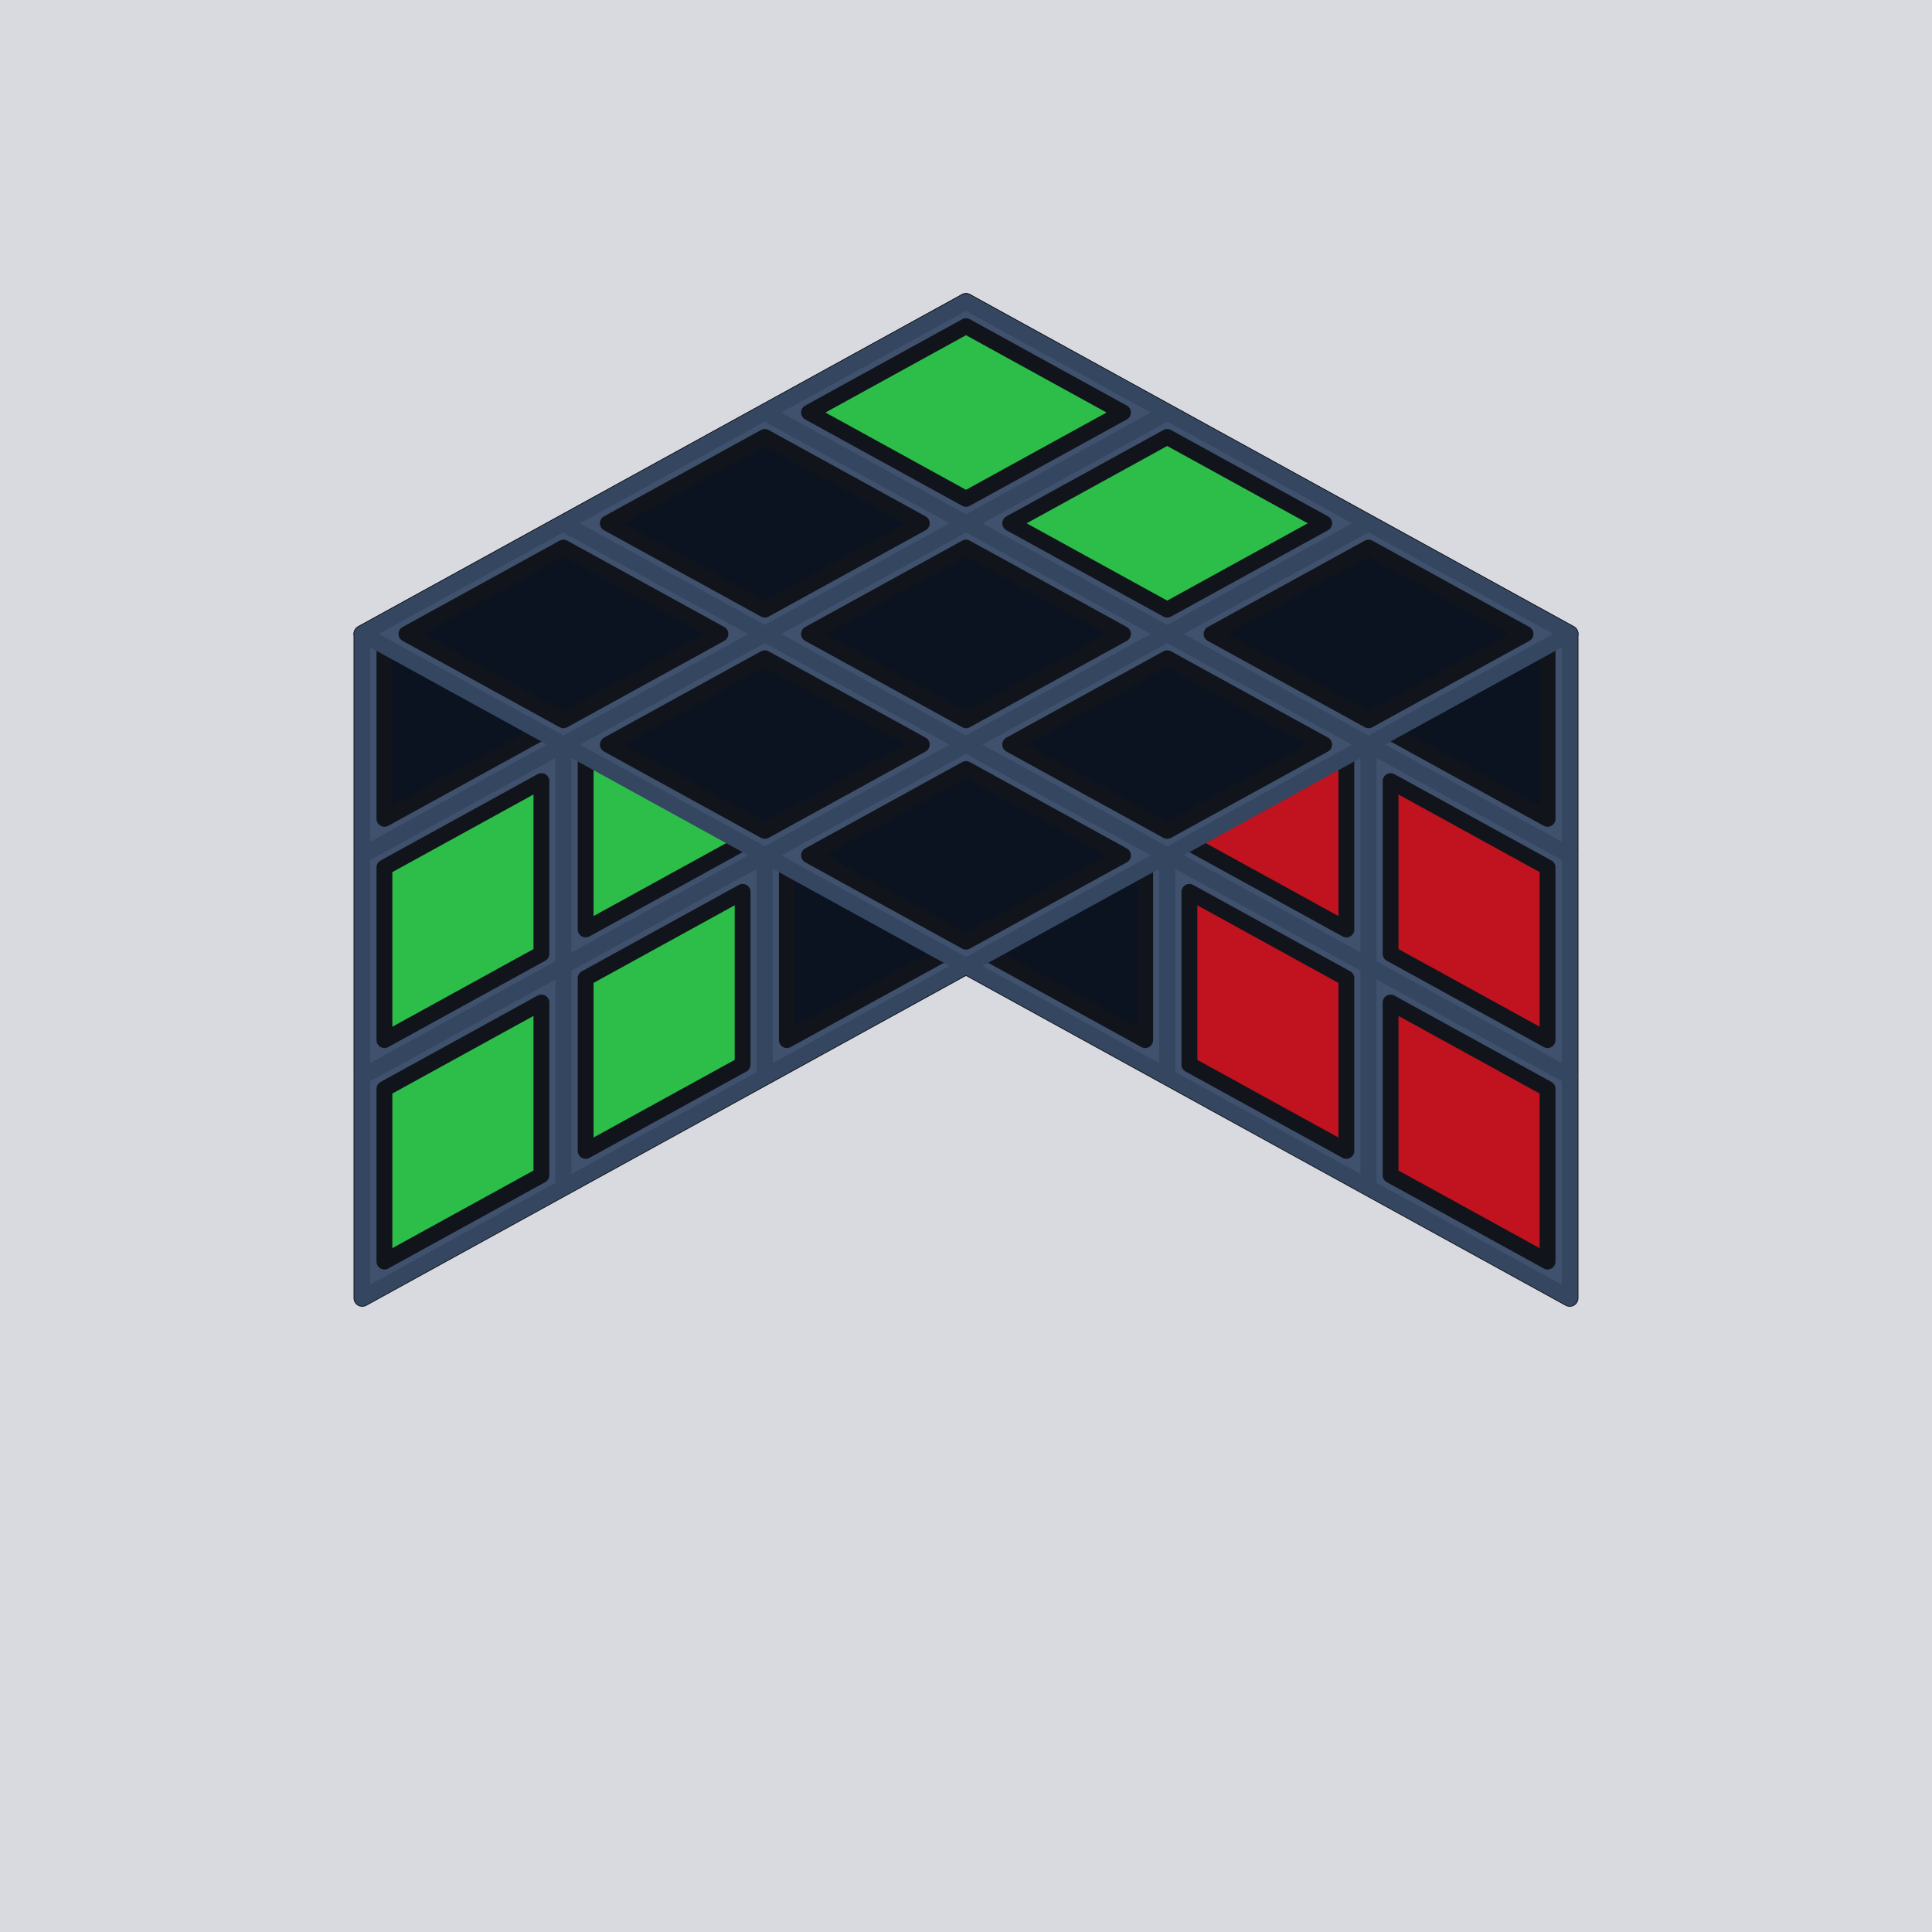
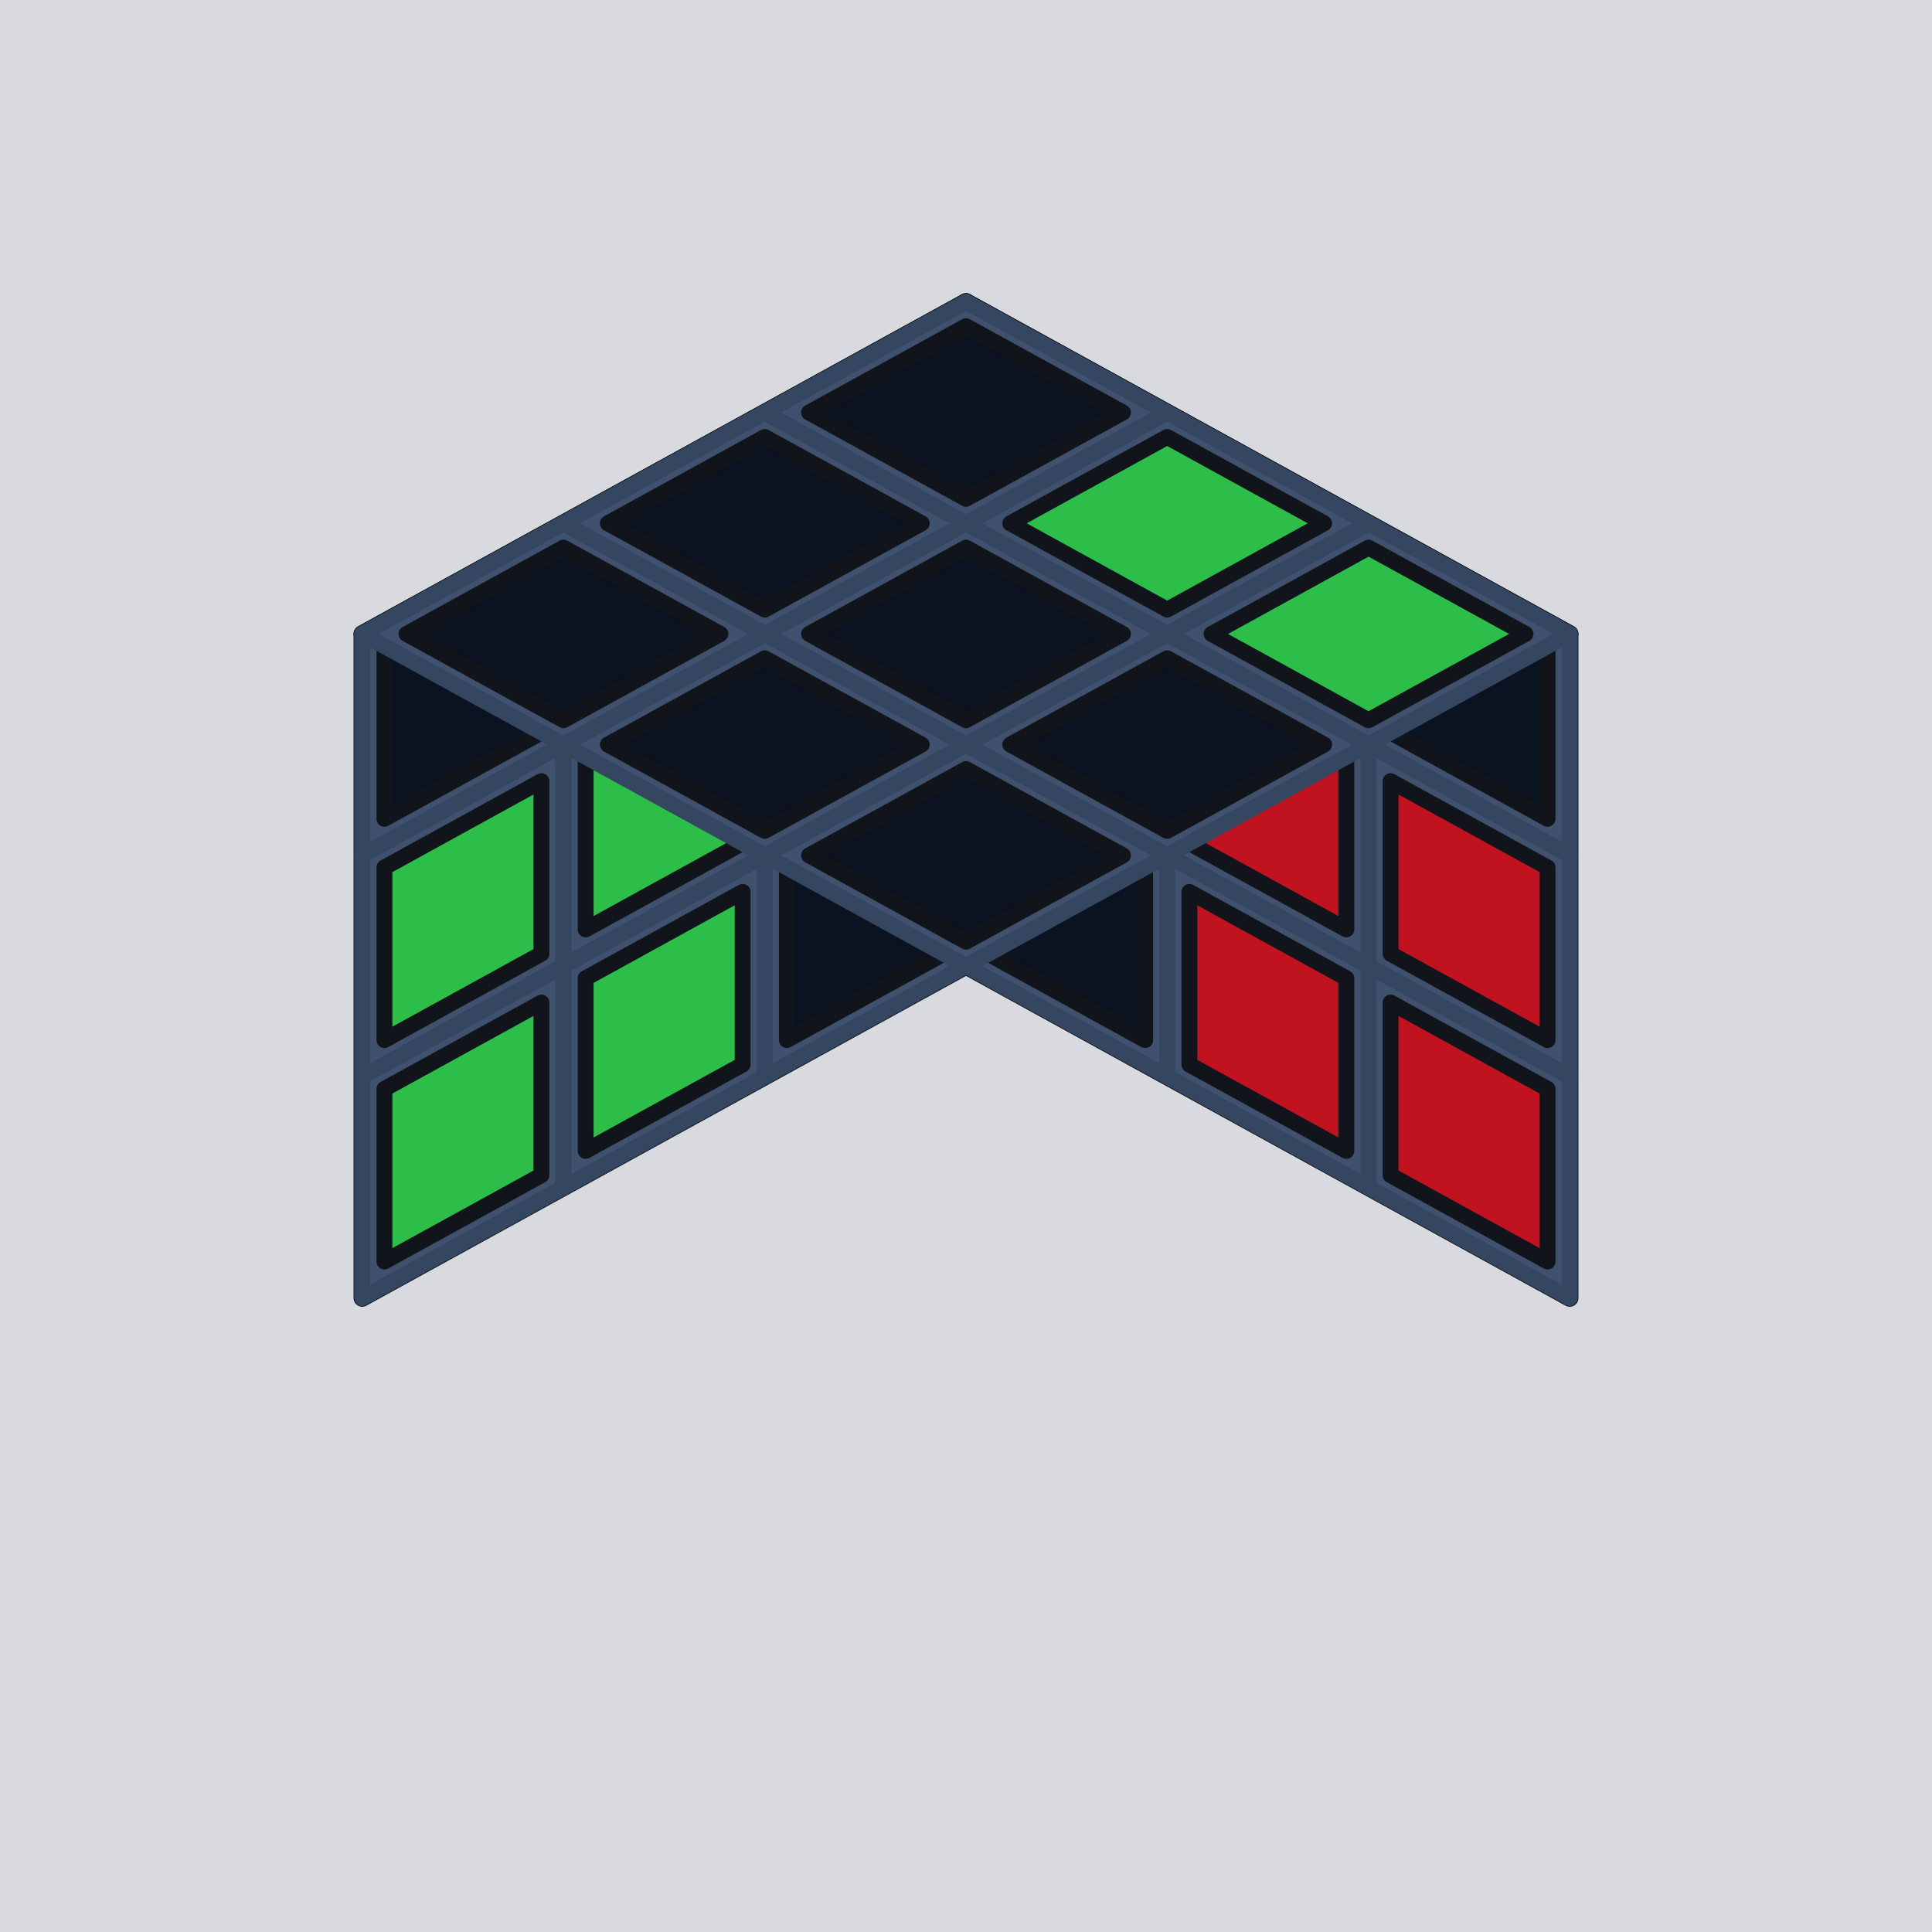
<svg xmlns="http://www.w3.org/2000/svg" viewBox="0 0 128 128">
  <rect x="0" y="0" width="128" height="128" fill="#D8DADF" />
  <polygon points="64.00,64.00 104.00,42.00 64.00,20.00 24.00,42.00" fill="#0B1220" stroke="#11151B" stroke-width="1.15" stroke-linejoin="round" />
  <polygon points="24.00,42.00 64.00,20.00 64.00,64.00 24.00,86.00" fill="#0B1220" stroke="#11151B" stroke-width="1.15" stroke-linejoin="round" />
  <polygon points="64.00,20.00 104.00,42.00 104.00,86.00 64.00,64.00" fill="#0B1220" stroke="#11151B" stroke-width="1.15" stroke-linejoin="round" />
  <polygon points="24.00,42.00 37.33,34.67 37.33,49.33 24.00,56.67" fill="#3F516D" stroke="#344660" stroke-width="1.05" stroke-linejoin="round" />
  <polygon points="25.47,42.81 35.87,37.09 35.87,48.53 25.47,54.25" fill="#0B1220" stroke="#11151B" stroke-width="1.05" stroke-linejoin="round" />
  <polygon points="37.33,34.67 50.67,27.33 50.67,42.00 37.33,49.33" fill="#3F516D" stroke="#344660" stroke-width="1.05" stroke-linejoin="round" />
  <polygon points="38.80,35.47 49.20,29.75 49.20,41.19 38.80,46.91" fill="#0B1220" stroke="#11151B" stroke-width="1.05" stroke-linejoin="round" />
  <polygon points="50.67,27.33 64.00,20.00 64.00,34.67 50.67,42.00" fill="#3F516D" stroke="#344660" stroke-width="1.05" stroke-linejoin="round" />
  <polygon points="52.13,28.14 62.53,22.42 62.53,33.86 52.13,39.58" fill="#F4F4F4" stroke="#11151B" stroke-width="1.05" stroke-linejoin="round" />
  <polygon points="24.00,56.67 37.33,49.33 37.33,64.00 24.00,71.33" fill="#3F516D" stroke="#344660" stroke-width="1.05" stroke-linejoin="round" />
  <polygon points="25.47,57.47 35.87,51.75 35.87,63.19 25.47,68.91" fill="#2DBE4A" stroke="#11151B" stroke-width="1.05" stroke-linejoin="round" />
  <polygon points="37.33,49.33 50.67,42.00 50.67,56.67 37.33,64.00" fill="#3F516D" stroke="#344660" stroke-width="1.05" stroke-linejoin="round" />
  <polygon points="38.80,50.14 49.20,44.42 49.20,55.86 38.80,61.58" fill="#2DBE4A" stroke="#11151B" stroke-width="1.05" stroke-linejoin="round" />
  <polygon points="50.67,42.00 64.00,34.67 64.00,49.33 50.67,56.67" fill="#3F516D" stroke="#344660" stroke-width="1.05" stroke-linejoin="round" />
  <polygon points="52.13,42.81 62.53,37.09 62.53,48.53 52.13,54.25" fill="#0B1220" stroke="#11151B" stroke-width="1.05" stroke-linejoin="round" />
  <polygon points="24.00,71.33 37.33,64.00 37.33,78.67 24.00,86.00" fill="#3F516D" stroke="#344660" stroke-width="1.05" stroke-linejoin="round" />
  <polygon points="25.47,72.14 35.87,66.42 35.87,77.86 25.47,83.58" fill="#2DBE4A" stroke="#11151B" stroke-width="1.05" stroke-linejoin="round" />
  <polygon points="37.33,64.00 50.67,56.67 50.67,71.33 37.33,78.67" fill="#3F516D" stroke="#344660" stroke-width="1.05" stroke-linejoin="round" />
  <polygon points="38.80,64.81 49.20,59.09 49.20,70.53 38.80,76.25" fill="#2DBE4A" stroke="#11151B" stroke-width="1.05" stroke-linejoin="round" />
  <polygon points="50.67,56.67 64.00,49.33 64.00,64.00 50.67,71.33" fill="#3F516D" stroke="#344660" stroke-width="1.05" stroke-linejoin="round" />
  <polygon points="52.13,57.47 62.53,51.75 62.53,63.19 52.13,68.91" fill="#0B1220" stroke="#11151B" stroke-width="1.05" stroke-linejoin="round" />
  <polygon points="64.00,20.00 77.33,27.33 77.33,42.00 64.00,34.67" fill="#3F516D" stroke="#344660" stroke-width="1.05" stroke-linejoin="round" />
  <polygon points="65.47,22.42 75.87,28.14 75.87,39.58 65.47,33.86" fill="#C1121F" stroke="#11151B" stroke-width="1.05" stroke-linejoin="round" />
  <polygon points="77.33,27.33 90.67,34.67 90.67,49.33 77.33,42.00" fill="#3F516D" stroke="#344660" stroke-width="1.05" stroke-linejoin="round" />
  <polygon points="78.80,29.75 89.20,35.47 89.20,46.91 78.80,41.19" fill="#C1121F" stroke="#11151B" stroke-width="1.05" stroke-linejoin="round" />
  <polygon points="90.67,34.67 104.00,42.00 104.00,56.67 90.67,49.33" fill="#3F516D" stroke="#344660" stroke-width="1.05" stroke-linejoin="round" />
  <polygon points="92.13,37.09 102.53,42.81 102.53,54.25 92.13,48.53" fill="#0B1220" stroke="#11151B" stroke-width="1.05" stroke-linejoin="round" />
  <polygon points="64.00,34.67 77.33,42.00 77.33,56.67 64.00,49.33" fill="#3F516D" stroke="#344660" stroke-width="1.05" stroke-linejoin="round" />
  <polygon points="65.47,37.09 75.87,42.81 75.87,54.25 65.47,48.53" fill="#0B1220" stroke="#11151B" stroke-width="1.05" stroke-linejoin="round" />
  <polygon points="77.33,42.00 90.67,49.33 90.67,64.00 77.33,56.67" fill="#3F516D" stroke="#344660" stroke-width="1.05" stroke-linejoin="round" />
  <polygon points="78.80,44.42 89.20,50.14 89.20,61.58 78.80,55.86" fill="#C1121F" stroke="#11151B" stroke-width="1.05" stroke-linejoin="round" />
  <polygon points="90.67,49.33 104.00,56.67 104.00,71.33 90.67,64.00" fill="#3F516D" stroke="#344660" stroke-width="1.05" stroke-linejoin="round" />
  <polygon points="92.13,51.75 102.53,57.47 102.53,68.91 92.13,63.19" fill="#C1121F" stroke="#11151B" stroke-width="1.05" stroke-linejoin="round" />
  <polygon points="64.00,49.33 77.33,56.67 77.33,71.33 64.00,64.00" fill="#3F516D" stroke="#344660" stroke-width="1.05" stroke-linejoin="round" />
  <polygon points="65.47,51.75 75.87,57.47 75.87,68.91 65.47,63.19" fill="#0B1220" stroke="#11151B" stroke-width="1.05" stroke-linejoin="round" />
  <polygon points="77.33,56.67 90.67,64.00 90.67,78.67 77.33,71.33" fill="#3F516D" stroke="#344660" stroke-width="1.05" stroke-linejoin="round" />
  <polygon points="78.80,59.09 89.20,64.81 89.20,76.25 78.80,70.53" fill="#C1121F" stroke="#11151B" stroke-width="1.05" stroke-linejoin="round" />
  <polygon points="90.67,64.00 104.00,71.33 104.00,86.00 90.67,78.67" fill="#3F516D" stroke="#344660" stroke-width="1.05" stroke-linejoin="round" />
  <polygon points="92.13,66.42 102.53,72.14 102.53,83.58 92.13,77.86" fill="#C1121F" stroke="#11151B" stroke-width="1.05" stroke-linejoin="round" />
  <polygon points="64.00,64.00 77.33,56.67 64.00,49.33 50.67,56.67" fill="#3F516D" stroke="#344660" stroke-width="1.05" stroke-linejoin="round" />
  <polygon points="64.00,62.39 74.40,56.67 64.00,50.95 53.60,56.67" fill="#0B1220" stroke="#11151B" stroke-width="1.05" stroke-linejoin="round" />
  <polygon points="77.33,56.67 90.67,49.33 77.33,42.00 64.00,49.33" fill="#3F516D" stroke="#344660" stroke-width="1.05" stroke-linejoin="round" />
  <polygon points="77.33,55.05 87.73,49.33 77.33,43.61 66.93,49.33" fill="#0B1220" stroke="#11151B" stroke-width="1.05" stroke-linejoin="round" />
  <polygon points="90.67,49.33 104.00,42.00 90.67,34.67 77.33,42.00" fill="#3F516D" stroke="#344660" stroke-width="1.05" stroke-linejoin="round" />
-   <polygon points="90.67,47.72 101.07,42.00 90.67,36.28 80.27,42.00" fill="#0B1220" stroke="#11151B" stroke-width="1.05" stroke-linejoin="round" />
+   <polygon points="90.67,47.72 101.07,42.00 90.67,36.28 80.27,42.00" fill="#2DBE4A" stroke="#11151B" stroke-width="1.05" stroke-linejoin="round" />
  <polygon points="50.67,56.67 64.00,49.33 50.67,42.00 37.33,49.33" fill="#3F516D" stroke="#344660" stroke-width="1.05" stroke-linejoin="round" />
  <polygon points="50.67,55.05 61.07,49.33 50.67,43.61 40.27,49.33" fill="#0B1220" stroke="#11151B" stroke-width="1.05" stroke-linejoin="round" />
  <polygon points="64.00,49.33 77.33,42.00 64.00,34.67 50.67,42.00" fill="#3F516D" stroke="#344660" stroke-width="1.05" stroke-linejoin="round" />
  <polygon points="64.00,47.72 74.40,42.00 64.00,36.28 53.60,42.00" fill="#0B1220" stroke="#11151B" stroke-width="1.05" stroke-linejoin="round" />
  <polygon points="77.33,42.00 90.67,34.67 77.33,27.33 64.00,34.67" fill="#3F516D" stroke="#344660" stroke-width="1.05" stroke-linejoin="round" />
  <polygon points="77.33,40.39 87.73,34.67 77.33,28.95 66.93,34.67" fill="#2DBE4A" stroke="#11151B" stroke-width="1.05" stroke-linejoin="round" />
  <polygon points="37.33,49.33 50.67,42.00 37.33,34.67 24.00,42.00" fill="#3F516D" stroke="#344660" stroke-width="1.05" stroke-linejoin="round" />
  <polygon points="37.33,47.72 47.73,42.00 37.33,36.28 26.93,42.00" fill="#0B1220" stroke="#11151B" stroke-width="1.05" stroke-linejoin="round" />
  <polygon points="50.67,42.00 64.00,34.67 50.67,27.33 37.33,34.67" fill="#3F516D" stroke="#344660" stroke-width="1.05" stroke-linejoin="round" />
  <polygon points="50.67,40.39 61.07,34.67 50.67,28.95 40.27,34.67" fill="#0B1220" stroke="#11151B" stroke-width="1.05" stroke-linejoin="round" />
  <polygon points="64.00,34.67 77.33,27.33 64.00,20.00 50.67,27.33" fill="#3F516D" stroke="#344660" stroke-width="1.05" stroke-linejoin="round" />
-   <polygon points="64.00,33.05 74.40,27.33 64.00,21.61 53.60,27.33" fill="#2DBE4A" stroke="#11151B" stroke-width="1.05" stroke-linejoin="round" />
+   <polygon points="64.00,33.05 74.40,27.33 64.00,21.61 53.60,27.33" fill="#0B1220" stroke="#11151B" stroke-width="1.05" stroke-linejoin="round" />
</svg>
